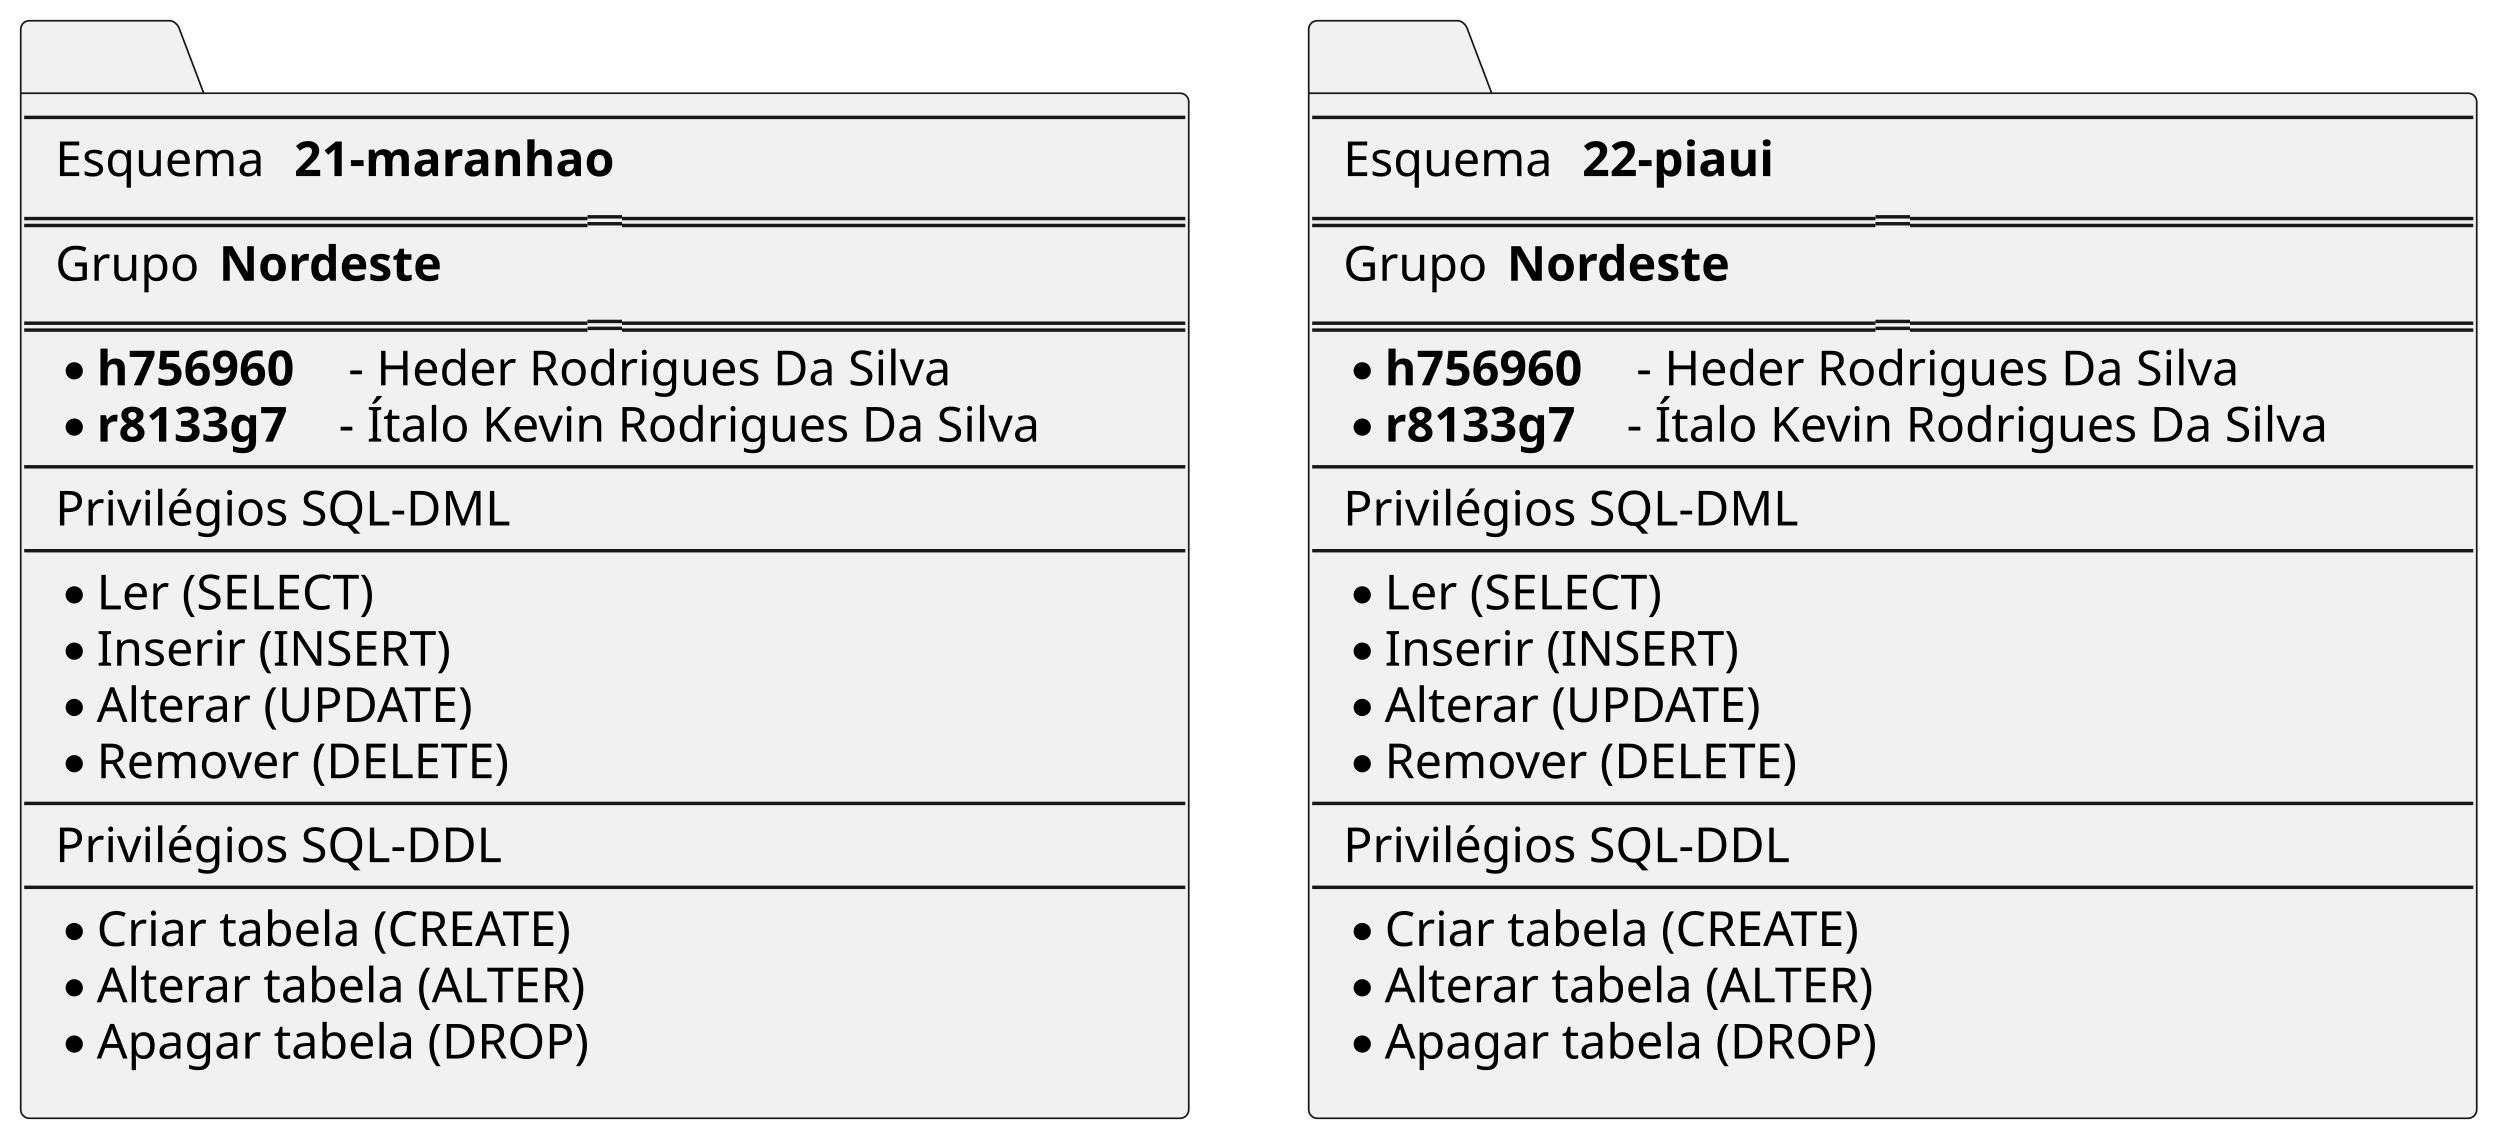
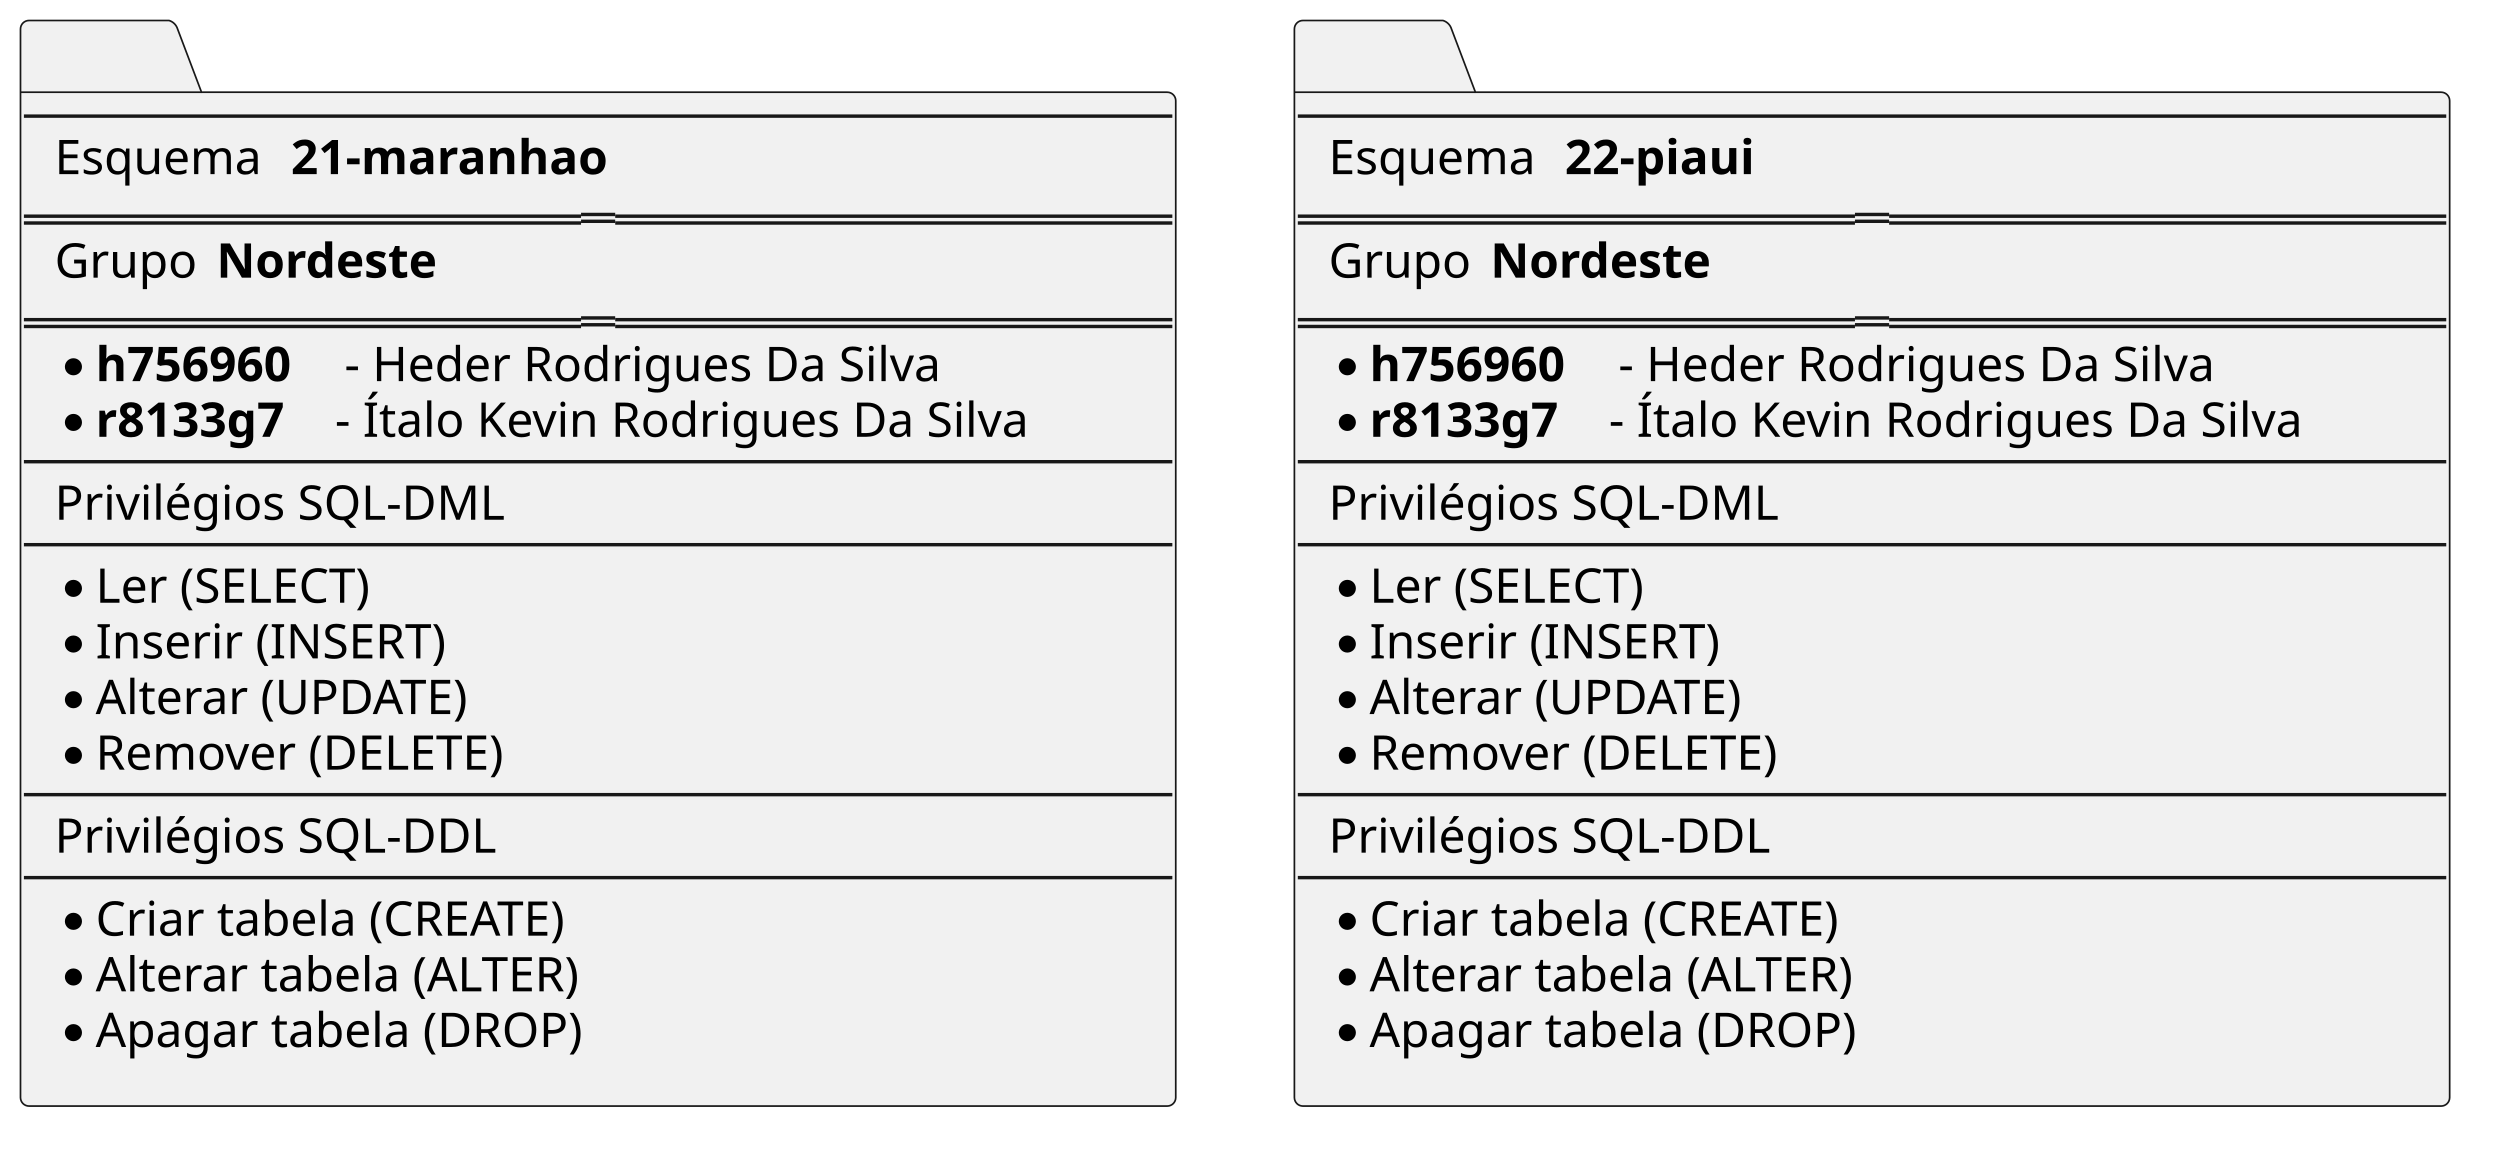
- <svg xmlns="http://www.w3.org/2000/svg" contentStyleType="text/css" data-diagram-type="CLASS" height="330px" preserveAspectRatio="none" style="width:724px;height:330px;background:#FFFFFF;" version="1.1" viewBox="0 0 724 330" width="724px" zoomAndPan="magnify">
+ <svg xmlns="http://www.w3.org/2000/svg" contentStyleType="text/css" data-diagram-type="CLASS" height="338px" preserveAspectRatio="none" style="width:732px;height:338px;background:#FFFFFF;" version="1.1" viewBox="0 0 732 338" width="732px" zoomAndPan="magnify">
  <defs />
  <g>
    <g class="entity" data-qualified-name="21maranhao" data-source-line="1" id="ent0002">
      <path d="M8.5,6 L49.5,6 A3.75,3.75 0 0 1 52,8.5 L59,27 L341.761,27 A2.5,2.5 0 0 1 344.261,29.5 L344.261,321.359 A2.5,2.5 0 0 1 341.761,323.859 L8.5,323.859 A2.5,2.5 0 0 1 6,321.359 L6,8.5 A2.5,2.5 0 0 1 8.5,6" fill="#F1F1F1" style="stroke:#181818;stroke-width:0.5;" />
      <line style="stroke:#181818;stroke-width:0.5;" x1="6" x2="59" y1="27" y2="27" />
      <line style="stroke:#181818;stroke-width:1;" x1="7" x2="343.261" y1="34" y2="34" />
      <text fill="#000000" font-family="sans-serif" font-size="14" lengthAdjust="spacing" textLength="64.73" x="16" y="50.995">Esquema</text>
      <text fill="#000000" font-family="sans-serif" font-size="14" font-weight="bold" lengthAdjust="spacing" textLength="104.679" x="85.18" y="50.995">21-maranhao</text>
      <text fill="#000000" font-family="sans-serif" font-size="14" lengthAdjust="spacing" textLength="42.93" x="16" y="81.292">Grupo</text>
      <text fill="#000000" font-family="sans-serif" font-size="14" font-weight="bold" lengthAdjust="spacing" textLength="72.276" x="63.38" y="81.292">Nordeste</text>
      <line style="stroke:#181818;stroke-width:1;" x1="7" x2="170.13" y1="63.297" y2="63.297" />
      <line style="stroke:#181818;stroke-width:1;" x1="7" x2="170.13" y1="65.297" y2="65.297" />
      <line style="stroke:#181818;stroke-width:1;" x1="170.13" x2="180.13" y1="62.797" y2="62.797" />
      <line style="stroke:#181818;stroke-width:1;" x1="170.13" x2="180.13" y1="64.797" y2="64.797" />
      <line style="stroke:#181818;stroke-width:1;" x1="180.13" x2="343.261" y1="63.297" y2="63.297" />
      <line style="stroke:#181818;stroke-width:1;" x1="180.13" x2="343.261" y1="65.297" y2="65.297" />
      <ellipse cx="21.5" cy="107.391" fill="#000000" rx="2.5" ry="2.5" />
      <text fill="#000000" font-family="sans-serif" font-size="14" font-weight="bold" lengthAdjust="spacing" textLength="68.414" x="28" y="111.589">h756960</text>
      <text fill="#000000" font-family="sans-serif" font-size="14" lengthAdjust="spacing" textLength="188.631" x="100.864" y="111.589">- Heder Rodrigues Da Silva</text>
      <ellipse cx="21.5" cy="123.688" fill="#000000" rx="2.5" ry="2.5" />
      <text fill="#000000" font-family="sans-serif" font-size="14" font-weight="bold" lengthAdjust="spacing" textLength="65.632" x="28" y="127.886">r8133g7</text>
      <text fill="#000000" font-family="sans-serif" font-size="14" lengthAdjust="spacing" textLength="220.179" x="98.082" y="127.886">- Ítalo Kevin Rodrigues Da Silva</text>
      <line style="stroke:#181818;stroke-width:1;" x1="7" x2="170.13" y1="93.594" y2="93.594" />
      <line style="stroke:#181818;stroke-width:1;" x1="7" x2="170.13" y1="95.594" y2="95.594" />
      <line style="stroke:#181818;stroke-width:1;" x1="170.13" x2="180.13" y1="93.094" y2="93.094" />
      <line style="stroke:#181818;stroke-width:1;" x1="170.13" x2="180.13" y1="95.094" y2="95.094" />
      <line style="stroke:#181818;stroke-width:1;" x1="180.13" x2="343.261" y1="93.594" y2="93.594" />
      <line style="stroke:#181818;stroke-width:1;" x1="180.13" x2="343.261" y1="95.594" y2="95.594" />
      <line style="stroke:#181818;stroke-width:1;" x1="7" x2="343.261" y1="135.188" y2="135.188" />
      <text fill="#000000" font-family="sans-serif" font-size="14" lengthAdjust="spacing" textLength="139.269" x="16" y="152.183">Privilégios SQL-DML</text>
      <line style="stroke:#181818;stroke-width:1;" x1="7" x2="343.261" y1="159.484" y2="159.484" />
      <ellipse cx="21.5" cy="172.281" fill="#000000" rx="2.5" ry="2.5" />
      <text fill="#000000" font-family="sans-serif" font-size="14" lengthAdjust="spacing" textLength="90.248" x="28" y="176.48">Ler (SELECT)</text>
      <ellipse cx="21.5" cy="188.578" fill="#000000" rx="2.5" ry="2.5" />
      <text fill="#000000" font-family="sans-serif" font-size="14" lengthAdjust="spacing" textLength="110.298" x="28" y="192.776">Inserir (INSERT)</text>
      <ellipse cx="21.5" cy="204.875" fill="#000000" rx="2.5" ry="2.5" />
      <text fill="#000000" font-family="sans-serif" font-size="14" lengthAdjust="spacing" textLength="119.478" x="28" y="209.073">Alterar (UPDATE)</text>
      <ellipse cx="21.5" cy="221.172" fill="#000000" rx="2.5" ry="2.5" />
      <text fill="#000000" font-family="sans-serif" font-size="14" lengthAdjust="spacing" textLength="132.241" x="28" y="225.37">Remover (DELETE)</text>
      <line style="stroke:#181818;stroke-width:1;" x1="7" x2="343.261" y1="232.672" y2="232.672" />
      <text fill="#000000" font-family="sans-serif" font-size="14" lengthAdjust="spacing" textLength="137.97" x="16" y="249.667">Privilégios SQL-DDL</text>
      <line style="stroke:#181818;stroke-width:1;" x1="7" x2="343.261" y1="256.969" y2="256.969" />
      <ellipse cx="21.5" cy="269.766" fill="#000000" rx="2.5" ry="2.5" />
      <text fill="#000000" font-family="sans-serif" font-size="14" lengthAdjust="spacing" textLength="152.94" x="28" y="273.964">Criar tabela (CREATE)</text>
      <ellipse cx="21.5" cy="286.062" fill="#000000" rx="2.5" ry="2.5" />
      <text fill="#000000" font-family="sans-serif" font-size="14" lengthAdjust="spacing" textLength="156.023" x="28" y="290.261">Alterar tabela (ALTER)</text>
      <ellipse cx="21.5" cy="302.359" fill="#000000" rx="2.5" ry="2.5" />
      <text fill="#000000" font-family="sans-serif" font-size="14" lengthAdjust="spacing" textLength="154.096" x="28" y="306.558">Apagar tabela (DROP)</text>
    </g>
    <g class="entity" data-qualified-name="22piaui" data-source-line="24" id="ent0003">
      <path d="M381.5,6 L422.5,6 A3.75,3.75 0 0 1 425,8.5 L432,27 L714.761,27 A2.5,2.5 0 0 1 717.261,29.5 L717.261,321.359 A2.5,2.5 0 0 1 714.761,323.859 L381.5,323.859 A2.5,2.5 0 0 1 379,321.359 L379,8.5 A2.5,2.5 0 0 1 381.5,6" fill="#F1F1F1" style="stroke:#181818;stroke-width:0.5;" />
      <line style="stroke:#181818;stroke-width:0.5;" x1="379" x2="432" y1="27" y2="27" />
      <line style="stroke:#181818;stroke-width:1;" x1="380" x2="716.261" y1="34" y2="34" />
      <text fill="#000000" font-family="sans-serif" font-size="14" lengthAdjust="spacing" textLength="64.73" x="389" y="50.995">Esquema</text>
      <text fill="#000000" font-family="sans-serif" font-size="14" font-weight="bold" lengthAdjust="spacing" textLength="64.326" x="458.18" y="50.995">22-piaui</text>
      <text fill="#000000" font-family="sans-serif" font-size="14" lengthAdjust="spacing" textLength="42.93" x="389" y="81.292">Grupo</text>
      <text fill="#000000" font-family="sans-serif" font-size="14" font-weight="bold" lengthAdjust="spacing" textLength="72.276" x="436.38" y="81.292">Nordeste</text>
      <line style="stroke:#181818;stroke-width:1;" x1="380" x2="543.13" y1="63.297" y2="63.297" />
      <line style="stroke:#181818;stroke-width:1;" x1="380" x2="543.13" y1="65.297" y2="65.297" />
      <line style="stroke:#181818;stroke-width:1;" x1="543.13" x2="553.13" y1="62.797" y2="62.797" />
      <line style="stroke:#181818;stroke-width:1;" x1="543.13" x2="553.13" y1="64.797" y2="64.797" />
      <line style="stroke:#181818;stroke-width:1;" x1="553.13" x2="716.261" y1="63.297" y2="63.297" />
      <line style="stroke:#181818;stroke-width:1;" x1="553.13" x2="716.261" y1="65.297" y2="65.297" />
      <ellipse cx="394.5" cy="107.391" fill="#000000" rx="2.5" ry="2.5" />
      <text fill="#000000" font-family="sans-serif" font-size="14" font-weight="bold" lengthAdjust="spacing" textLength="68.414" x="401" y="111.589">h756960</text>
      <text fill="#000000" font-family="sans-serif" font-size="14" lengthAdjust="spacing" textLength="188.631" x="473.864" y="111.589">- Heder Rodrigues Da Silva</text>
      <ellipse cx="394.5" cy="123.688" fill="#000000" rx="2.5" ry="2.5" />
      <text fill="#000000" font-family="sans-serif" font-size="14" font-weight="bold" lengthAdjust="spacing" textLength="65.632" x="401" y="127.886">r8133g7</text>
      <text fill="#000000" font-family="sans-serif" font-size="14" lengthAdjust="spacing" textLength="220.179" x="471.082" y="127.886">- Ítalo Kevin Rodrigues Da Silva</text>
      <line style="stroke:#181818;stroke-width:1;" x1="380" x2="543.13" y1="93.594" y2="93.594" />
      <line style="stroke:#181818;stroke-width:1;" x1="380" x2="543.13" y1="95.594" y2="95.594" />
      <line style="stroke:#181818;stroke-width:1;" x1="543.13" x2="553.13" y1="93.094" y2="93.094" />
      <line style="stroke:#181818;stroke-width:1;" x1="543.13" x2="553.13" y1="95.094" y2="95.094" />
      <line style="stroke:#181818;stroke-width:1;" x1="553.13" x2="716.261" y1="93.594" y2="93.594" />
      <line style="stroke:#181818;stroke-width:1;" x1="553.13" x2="716.261" y1="95.594" y2="95.594" />
      <line style="stroke:#181818;stroke-width:1;" x1="380" x2="716.261" y1="135.188" y2="135.188" />
      <text fill="#000000" font-family="sans-serif" font-size="14" lengthAdjust="spacing" textLength="139.269" x="389" y="152.183">Privilégios SQL-DML</text>
      <line style="stroke:#181818;stroke-width:1;" x1="380" x2="716.261" y1="159.484" y2="159.484" />
      <ellipse cx="394.5" cy="172.281" fill="#000000" rx="2.5" ry="2.5" />
      <text fill="#000000" font-family="sans-serif" font-size="14" lengthAdjust="spacing" textLength="90.248" x="401" y="176.48">Ler (SELECT)</text>
      <ellipse cx="394.5" cy="188.578" fill="#000000" rx="2.5" ry="2.5" />
      <text fill="#000000" font-family="sans-serif" font-size="14" lengthAdjust="spacing" textLength="110.298" x="401" y="192.776">Inserir (INSERT)</text>
      <ellipse cx="394.5" cy="204.875" fill="#000000" rx="2.5" ry="2.5" />
      <text fill="#000000" font-family="sans-serif" font-size="14" lengthAdjust="spacing" textLength="119.478" x="401" y="209.073">Alterar (UPDATE)</text>
      <ellipse cx="394.5" cy="221.172" fill="#000000" rx="2.5" ry="2.5" />
      <text fill="#000000" font-family="sans-serif" font-size="14" lengthAdjust="spacing" textLength="132.241" x="401" y="225.37">Remover (DELETE)</text>
      <line style="stroke:#181818;stroke-width:1;" x1="380" x2="716.261" y1="232.672" y2="232.672" />
      <text fill="#000000" font-family="sans-serif" font-size="14" lengthAdjust="spacing" textLength="137.97" x="389" y="249.667">Privilégios SQL-DDL</text>
      <line style="stroke:#181818;stroke-width:1;" x1="380" x2="716.261" y1="256.969" y2="256.969" />
      <ellipse cx="394.5" cy="269.766" fill="#000000" rx="2.5" ry="2.5" />
      <text fill="#000000" font-family="sans-serif" font-size="14" lengthAdjust="spacing" textLength="152.94" x="401" y="273.964">Criar tabela (CREATE)</text>
      <ellipse cx="394.5" cy="286.062" fill="#000000" rx="2.5" ry="2.5" />
      <text fill="#000000" font-family="sans-serif" font-size="14" lengthAdjust="spacing" textLength="156.023" x="401" y="290.261">Alterar tabela (ALTER)</text>
      <ellipse cx="394.5" cy="302.359" fill="#000000" rx="2.5" ry="2.5" />
      <text fill="#000000" font-family="sans-serif" font-size="14" lengthAdjust="spacing" textLength="154.096" x="401" y="306.558">Apagar tabela (DROP)</text>
    </g>
  </g>
</svg>
